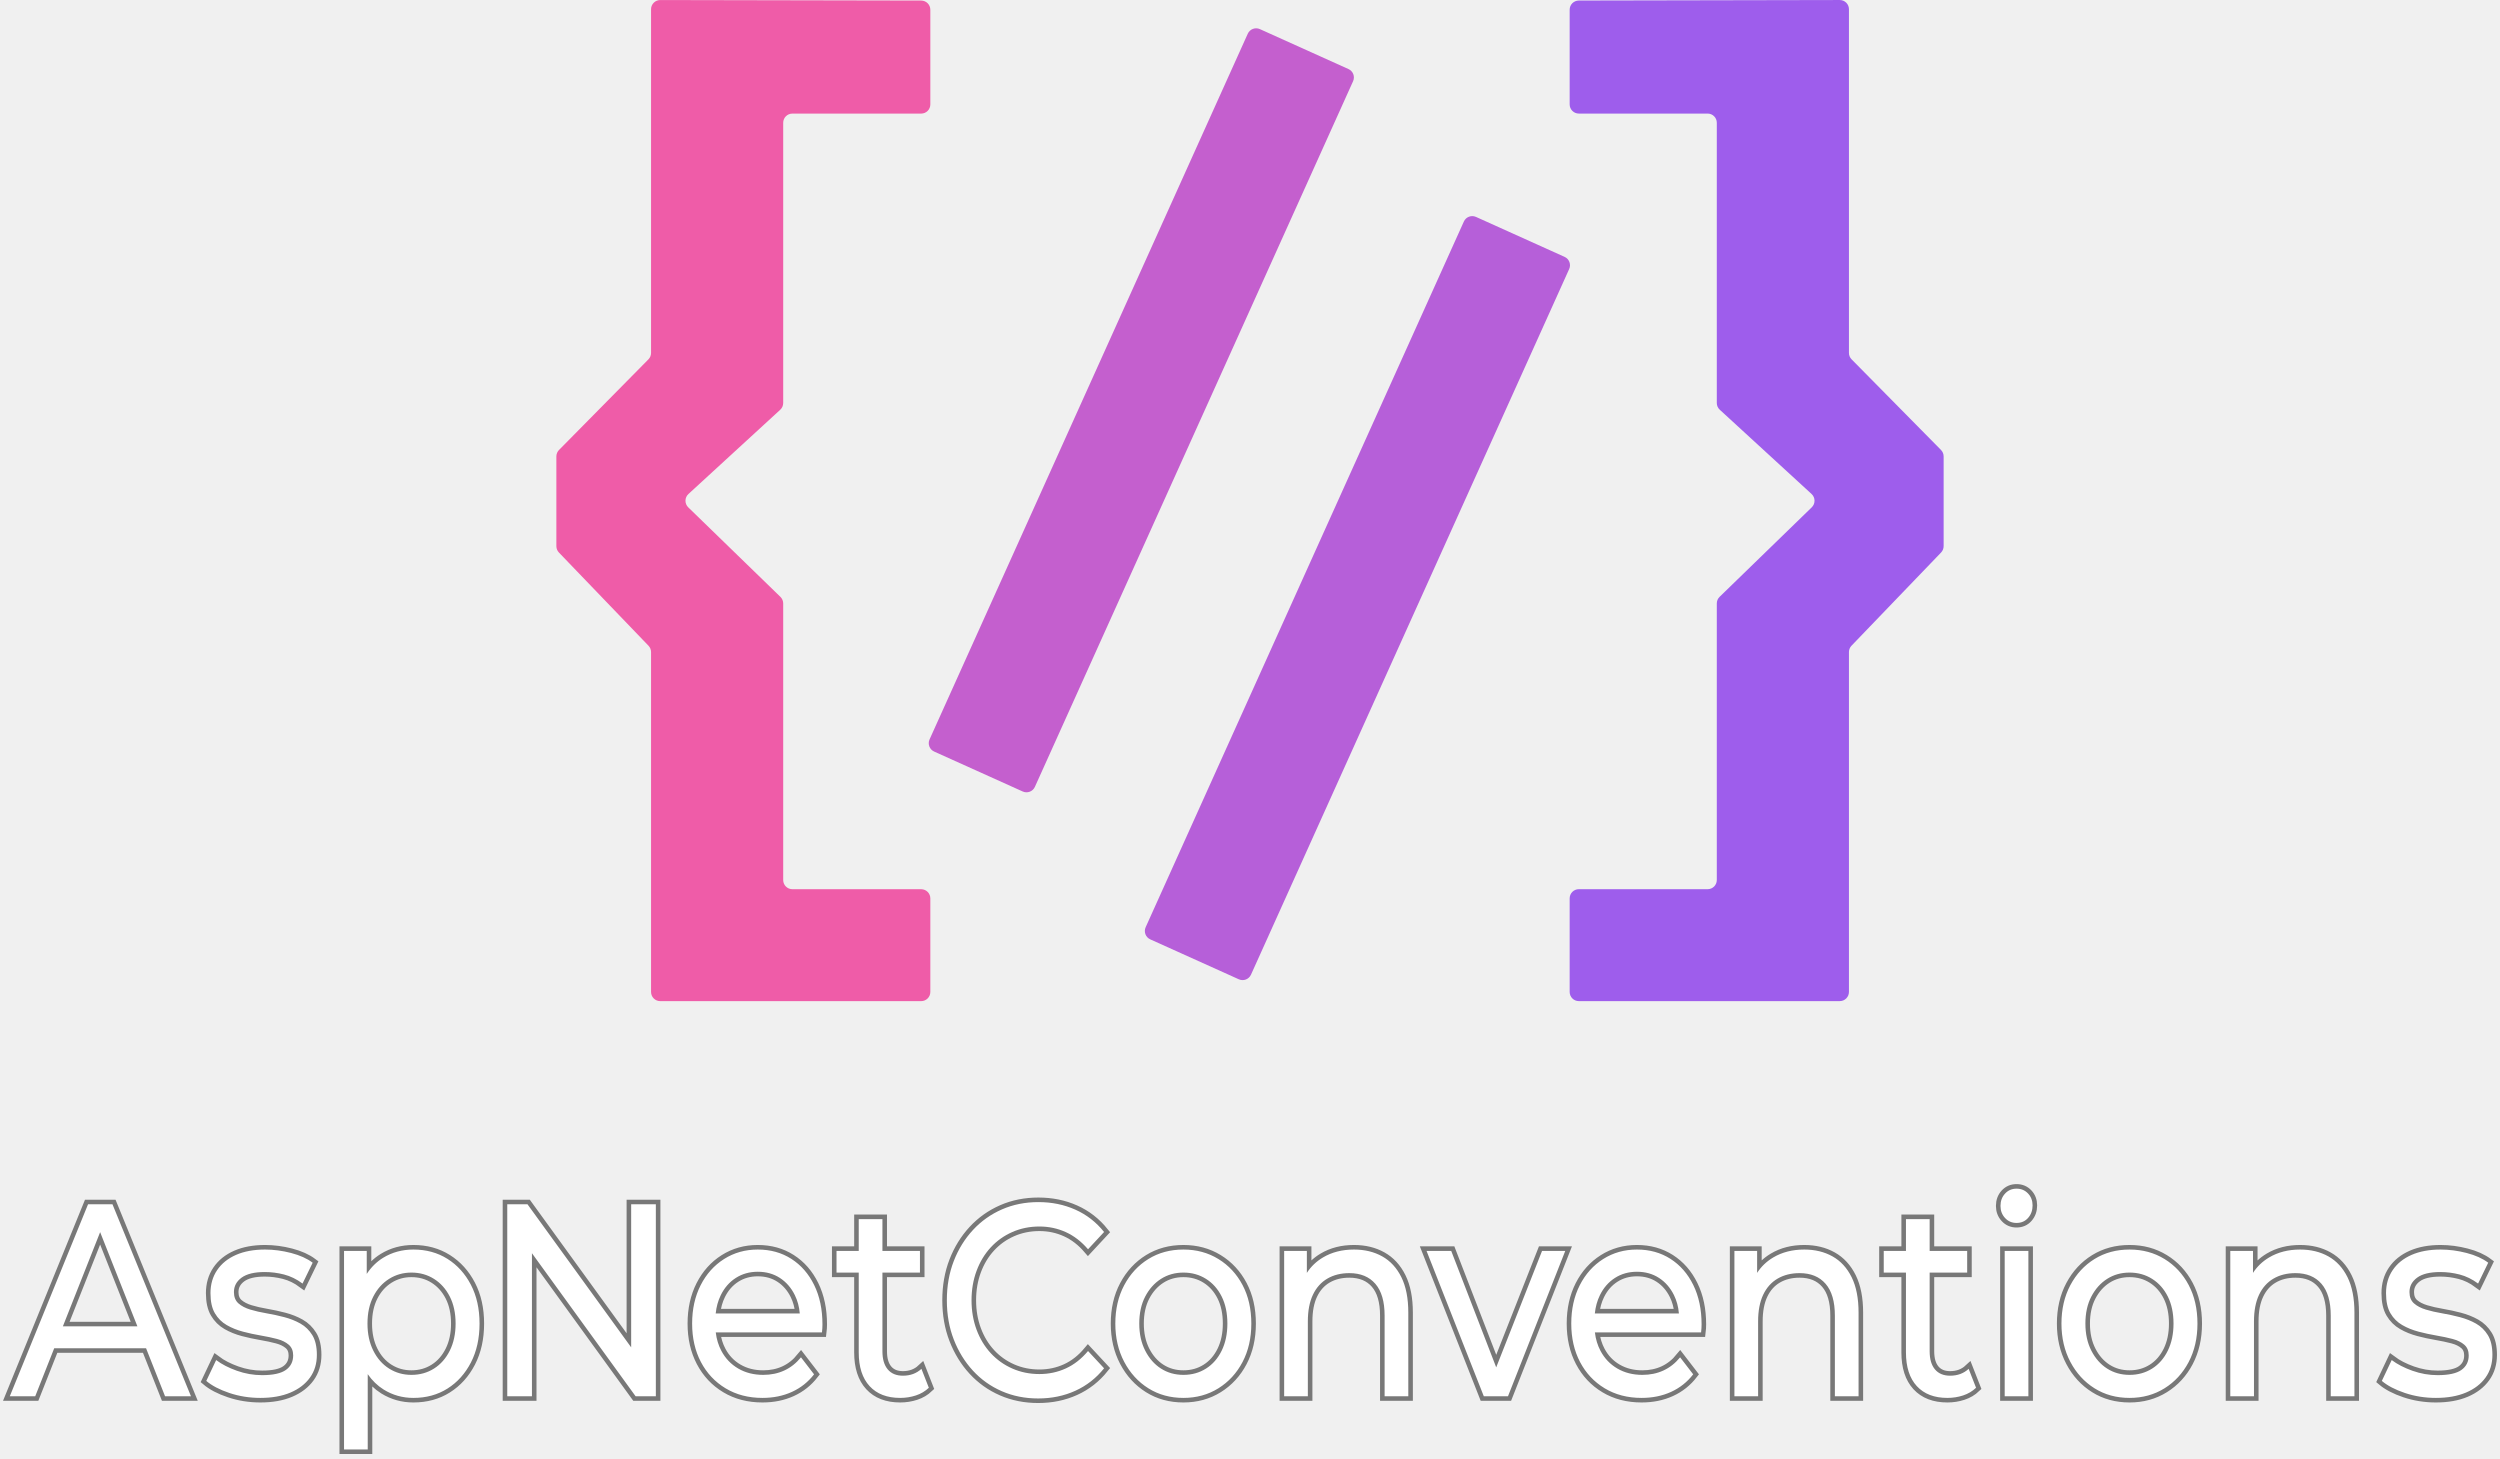
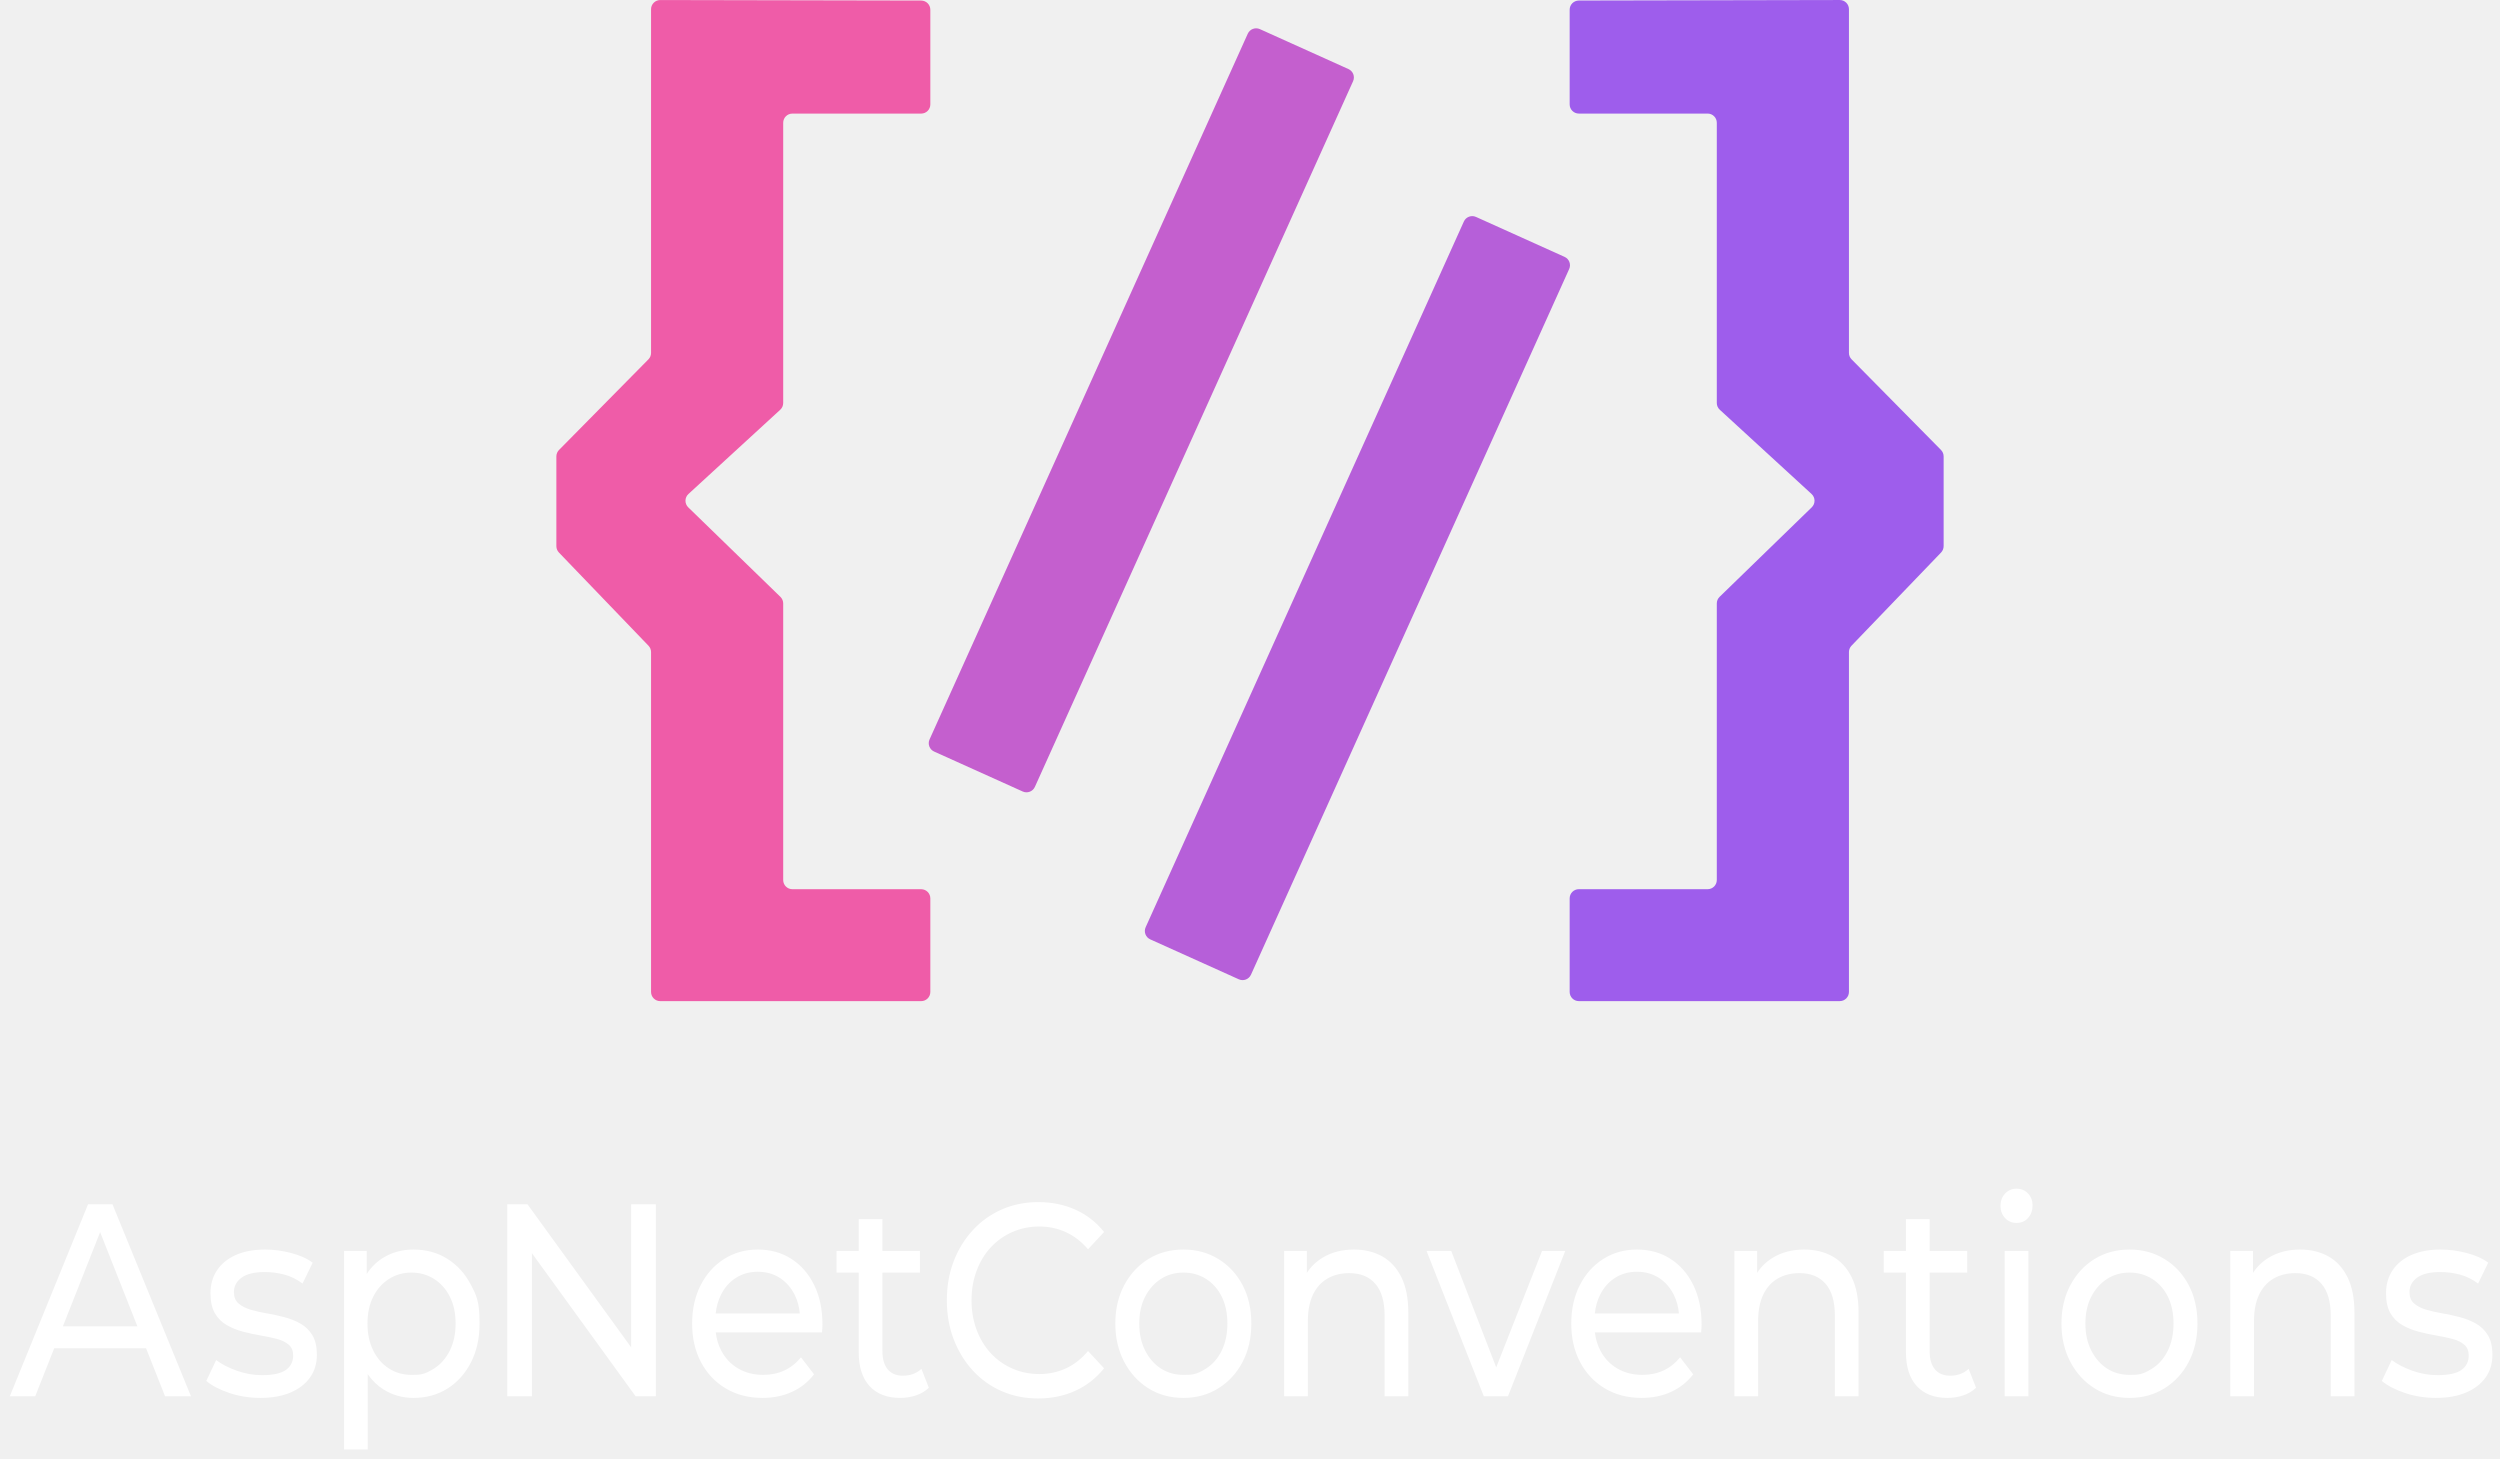
<svg xmlns="http://www.w3.org/2000/svg" xml:space="preserve" style="fill-rule:evenodd;clip-rule:evenodd;stroke-linejoin:round;stroke-miterlimit:2" viewBox="0 0 4086 2383">
-   <path d="M784.045 1070.596c8.224 0 14.891 6.388 14.891 14.269v1203.629c0 7.881-6.667 14.27-14.891 14.27H626.38c-8.224 0-14.891-6.389-14.891-14.27V1084.865c0-7.881 6.667-14.269 14.891-14.269h157.665z" style="fill:#c45fce" transform="matrix(.91827 .41406 -.4321 .95826 1946.615 -1237.667)" />
-   <path d="M784.045 1070.596c8.224 0 14.891 6.388 14.891 14.269v1203.629c0 7.881-6.667 14.27-14.891 14.27H626.38c-8.224 0-14.891-6.389-14.891-14.27V1084.865c0-7.881 6.667-14.269 14.891-14.269h157.665z" style="fill:#b65fd9" transform="matrix(.91827 .41406 -.4321 .95826 2299.808 -930.725)" />
-   <path d="M366.233 399.235a2.28 2.28 0 0 0 .658-1.604v-85.533a2.287 2.287 0 0 1 2.289-2.284l64.932.13a2.284 2.284 0 0 1 2.28 2.284v23.56a2.284 2.284 0 0 1-2.284 2.284H402.06a2.284 2.284 0 0 0-2.284 2.284v69.738a2.28 2.28 0 0 1-.74 1.682l-22.842 20.964a2.285 2.285 0 0 0-.047 3.321l22.936 22.277c.443.43.693 1.021.693 1.639v68.829a2.284 2.284 0 0 0 2.284 2.284h32.048a2.285 2.285 0 0 1 2.284 2.284v23.285a2.284 2.284 0 0 1-2.284 2.284h-64.933a2.285 2.285 0 0 1-2.284-2.284v-84.58c0-.59-.228-1.158-.637-1.583l-22.288-23.189a2.286 2.286 0 0 1-.638-1.583v-22.34c0-.6.237-1.177.658-1.604l22.247-22.545z" style="fill:#ef5ca8" transform="matrix(6.56766 0 0 6.56766 -1345.53 -2034.69)" />
-   <path d="M366.233 399.235a2.28 2.28 0 0 0 .658-1.604v-85.533a2.287 2.287 0 0 1 2.289-2.284l64.932.13a2.284 2.284 0 0 1 2.28 2.284v23.56a2.284 2.284 0 0 1-2.284 2.284H402.06a2.284 2.284 0 0 0-2.284 2.284v69.738a2.28 2.28 0 0 1-.74 1.682l-22.842 20.964a2.285 2.285 0 0 0-.047 3.321l22.936 22.277c.443.43.693 1.021.693 1.639v68.829a2.284 2.284 0 0 0 2.284 2.284h32.048a2.285 2.285 0 0 1 2.284 2.284v23.285a2.284 2.284 0 0 1-2.284 2.284h-64.933a2.285 2.285 0 0 1-2.284-2.284v-84.58c0-.59-.228-1.158-.637-1.583l-22.288-23.189a2.286 2.286 0 0 1-.638-1.583v-22.34c0-.6.237-1.177.658-1.604l22.247-22.545z" style="fill:#9e5dec" transform="matrix(-6.56766 0 0 6.56766 5431.53 -2034.721)" />
+   <path d="M784.045 1070.596c8.224 0 14.891 6.388 14.891 14.269v1203.629c0 7.881-6.667 14.27-14.891 14.27H626.38c-8.224 0-14.891-6.389-14.891-14.27V1084.865c0-7.881 6.667-14.269 14.891-14.269z" style="fill:#c45fce" transform="rotate(24.271 3851.178 3907.51)scale(1.0073 1.05118)" />
+   <path d="M784.045 1070.596c8.224 0 14.891 6.388 14.891 14.269v1203.629c0 7.881-6.667 14.27-14.891 14.27H626.38c-8.224 0-14.891-6.389-14.891-14.27V1084.865c0-7.881 6.667-14.269 14.891-14.269z" style="fill:#b65fd9" transform="rotate(24.271 3314.061 4882.238)scale(1.0073 1.05118)" />
+   <path d="M366.233 399.235a2.28 2.28 0 0 0 .658-1.604v-85.533a2.287 2.287 0 0 1 2.289-2.284l64.932.13a2.284 2.284 0 0 1 2.28 2.284v23.56a2.284 2.284 0 0 1-2.284 2.284H402.06a2.284 2.284 0 0 0-2.284 2.284v69.738a2.28 2.28 0 0 1-.74 1.682l-22.842 20.964a2.285 2.285 0 0 0-.047 3.321l22.936 22.277c.443.43.693 1.021.693 1.639v68.829a2.284 2.284 0 0 0 2.284 2.284h32.048a2.285 2.285 0 0 1 2.284 2.284v23.285a2.284 2.284 0 0 1-2.284 2.284h-64.933a2.285 2.285 0 0 1-2.284-2.284v-84.58c0-.59-.228-1.158-.637-1.583l-22.288-23.189a2.29 2.29 0 0 1-.638-1.583v-22.34c0-.6.237-1.177.658-1.604z" style="fill:#ef5ca8" transform="translate(-1345.53 -2034.69)scale(6.56766)" />
+   <path d="M366.233 399.235a2.28 2.28 0 0 0 .658-1.604v-85.533a2.287 2.287 0 0 1 2.289-2.284l64.932.13a2.284 2.284 0 0 1 2.28 2.284v23.56a2.284 2.284 0 0 1-2.284 2.284H402.06a2.284 2.284 0 0 0-2.284 2.284v69.738a2.28 2.28 0 0 1-.74 1.682l-22.842 20.964a2.285 2.285 0 0 0-.047 3.321l22.936 22.277c.443.43.693 1.021.693 1.639v68.829a2.284 2.284 0 0 0 2.284 2.284h32.048a2.285 2.285 0 0 1 2.284 2.284v23.285a2.284 2.284 0 0 1-2.284 2.284h-64.933a2.285 2.285 0 0 1-2.284-2.284v-84.58c0-.59-.228-1.158-.637-1.583l-22.288-23.189a2.29 2.29 0 0 1-.638-1.583v-22.34c0-.6.237-1.177.658-1.604z" style="fill:#9e5dec" transform="matrix(-6.56766 0 0 6.56766 5431.53 -2034.721)" />
  <g style="stroke:#000;stroke-width:5.318;stroke-linecap:round;stroke-linejoin:miter;stroke-dasharray:none;stroke-opacity:.5">
-     <path d="M4819.76 1982.045c-10.01 0-18.321 3.574-24.935 10.725-6.615 7.15-9.923 16.09-9.923 26.815 0 10.33 3.308 19.068 9.923 26.218 6.614 7.15 14.925 10.725 24.936 10.725 10.368 0 18.771-3.672 25.207-11.021 6.435-7.35 9.652-16.39 9.652-27.116 0-10.328-3.306-18.969-9.92-25.92-6.615-6.953-14.928-10.426-24.94-10.426zm-2125.232 29.196c-28.603 0-54.971 5.264-79.105 15.792-24.133 10.527-45.14 25.424-63.016 44.692-17.876 19.266-31.818 41.812-41.829 67.634-10.01 25.822-15.018 54.225-15.018 85.21 0 30.987 5.007 59.39 15.018 85.212 10.01 25.821 23.863 48.367 41.561 67.634 17.698 19.267 38.614 34.164 62.748 44.692 24.133 10.527 50.502 15.792 79.104 15.792 29.318 0 56.223-5.564 80.714-16.687 24.49-11.123 45.318-27.41 62.48-48.862l-34.862-37.54c-14.301 17.082-30.39 29.693-48.266 37.837-17.876 8.144-37.004 12.215-57.384 12.215-21.094 0-40.67-3.97-58.725-11.916-18.055-7.945-33.699-19.07-46.927-33.371-13.229-14.301-23.507-31.283-30.836-50.948-7.33-19.664-10.993-41.016-10.993-64.057 0-23.041 3.663-44.394 10.993-64.058 7.33-19.664 17.607-36.646 30.836-50.948 13.228-14.3 28.872-25.425 46.927-33.37 18.056-7.946 37.63-11.917 58.725-11.917 20.38 0 39.508 4.072 57.384 12.216 17.877 8.143 33.965 20.556 48.266 37.241l34.862-37.54c-17.162-21.453-37.99-37.64-62.48-48.565-24.491-10.925-51.217-16.388-80.177-16.388zm-2064.99 4.768L459.532 2433.13h55.238l41.244-104.28H755.62l41.244 104.28h56.311l-170.543-417.122Zm910.875 0v417.122h53.63v-310.815l225.245 310.815h43.977v-417.122h-53.632v310.814l-225.245-310.814zm763.688 32.177v69.125h-48.266v47.074h48.266v173.403c0 31.78 7.866 56.212 23.597 73.295 15.732 17.082 37.9 25.622 66.503 25.622 11.798 0 23.15-1.786 34.054-5.361 10.905-3.576 20.291-9.14 28.157-16.687l-16.091-41.115c-10.726 9.931-24.134 14.897-40.223 14.897-14.301 0-25.294-4.569-32.981-13.706-7.687-9.137-11.53-22.246-11.53-39.328v-171.02h81.518v-47.074h-81.518v-69.125zm2275.399 0v69.125h-48.269v47.074h48.269v173.403c0 31.78 7.866 56.212 23.597 73.295 15.732 17.082 37.898 25.622 66.5 25.622 11.799 0 23.15-1.786 34.055-5.361 10.904-3.576 20.291-9.14 28.157-16.687l-16.089-41.115c-10.726 9.931-24.134 14.897-40.223 14.897-14.3 0-25.294-4.569-32.981-13.706-7.687-9.137-11.532-22.246-11.532-39.328v-171.02h81.518v-47.074h-81.518v-69.125zM655.818 2076.5l80.948 204.68H574.867Zm358.28 37.83c-24.313 0-45.316 3.873-63.014 11.62-17.698 7.746-31.374 18.77-41.027 33.071-9.653 14.302-14.48 30.987-14.48 50.056 0 18.274 3.217 32.872 9.653 43.797 6.435 10.924 15.017 19.467 25.743 25.624 10.726 6.158 22.524 10.925 35.395 14.302a446.802 446.802 0 0 0 38.614 8.342c12.871 2.185 24.58 4.666 35.127 7.447 10.547 2.781 19.04 6.953 25.475 12.515 6.436 5.561 9.652 13.308 9.652 23.239 0 13.507-5.273 24.034-15.82 31.582-10.547 7.547-27.798 11.322-51.752 11.322-18.592 0-36.826-3.177-54.702-9.533-17.877-6.356-32.894-14.105-45.05-23.242l-21.453 45.287c12.156 10.33 28.873 19.07 50.146 26.22 21.273 7.152 43.707 10.726 67.304 10.726 25.385 0 47.195-3.873 65.43-11.62 18.234-7.747 32.354-18.57 42.365-32.474 10.011-13.904 15.019-30.39 15.019-49.46 0-17.876-3.309-32.178-9.923-42.904-6.615-10.726-15.196-19.067-25.743-25.026-10.548-5.96-22.256-10.629-35.128-14.005a446.77 446.77 0 0 0-38.613-8.342c-12.871-2.185-24.58-4.865-35.127-8.043-10.548-3.178-19.13-7.65-25.744-13.41-6.614-5.76-9.92-14.001-9.92-24.727 0-12.712 5.541-23.141 16.625-31.285 11.084-8.144 27.887-12.215 50.411-12.215 13.944 0 27.888 1.786 41.832 5.36 13.944 3.576 27.352 10.132 40.223 19.666l21.988-45.287c-12.156-9.137-27.799-16.188-46.927-21.153-19.128-4.966-37.988-7.45-56.58-7.45zm322.361 0c-24.312 0-46.21 5.96-65.695 17.878-14.031 8.582-25.896 20.304-35.664 35.065v-49.962h-49.34v431.42h51.483v-163.606c9.684 13.888 21.185 25.067 34.594 33.405 19.485 12.116 41.025 18.175 64.622 18.175 27.888 0 52.557-6.752 74.01-20.259 21.451-13.506 38.436-32.377 50.95-56.61 12.513-24.233 18.77-52.437 18.77-84.615s-6.257-60.285-18.77-84.319c-12.514-24.034-29.499-42.804-50.95-56.311-21.453-13.507-46.122-20.261-74.01-20.261zm748.297 0c-27.173 0-51.574 6.852-73.205 20.557-21.63 13.706-38.612 32.677-50.947 56.91-12.335 24.233-18.505 52.04-18.505 83.424 0 31.383 6.346 59.19 19.038 83.423 12.693 24.233 30.572 43.303 53.632 57.207 23.061 13.904 49.785 20.854 80.175 20.854 23.597 0 44.96-4.368 64.089-13.108 19.128-8.74 35.129-21.452 48-38.136l-28.425-36.946c-10.369 12.713-22.435 22.245-36.2 28.6-13.765 6.357-29.05 9.537-45.855 9.537-20.38 0-38.434-4.569-54.166-13.706-15.731-9.137-27.976-21.95-36.736-38.436-6.462-12.161-10.523-25.574-12.218-40.222h230.761c.358-2.781.626-5.76.805-8.938.178-3.178.268-5.959.268-8.342 0-32.575-5.989-61.079-17.966-85.51-11.977-24.432-28.515-43.4-49.61-56.907-21.094-13.507-45.405-20.261-72.935-20.261zm924.877 0c-28.603 0-53.987 6.852-76.154 20.557-22.167 13.706-39.686 32.677-52.557 56.91-12.871 24.233-19.307 52.04-19.307 83.424 0 30.986 6.436 58.693 19.307 83.124 12.871 24.432 30.39 43.602 52.557 57.506 22.167 13.904 47.551 20.854 76.154 20.854 28.245 0 53.54-6.95 75.886-20.854 22.346-13.904 39.865-32.974 52.557-57.207 12.692-24.232 19.039-52.04 19.039-83.423 0-31.78-6.347-59.69-19.039-83.723-12.692-24.034-30.21-42.905-52.557-56.61-22.346-13.706-47.64-20.558-75.886-20.558zm370.584 0c-25.743 0-48.269 5.762-67.575 17.282-14.41 8.6-26.026 19.747-34.86 33.436v-47.737h-49.338v315.82h51.484v-162.678c0-23.041 3.664-42.309 10.993-57.802 7.33-15.493 17.79-27.21 31.375-35.156 13.587-7.945 29.495-11.918 47.73-11.918 24.312 0 43.172 7.746 56.58 23.239 13.407 15.493 20.11 38.533 20.11 69.122v175.193h51.484v-181.745c0-30.986-5.004-56.611-15.015-76.872-10.011-20.26-23.866-35.356-41.564-45.287-17.698-9.931-38.165-14.897-61.404-14.897zm614.718 0c-27.173 0-51.577 6.852-73.207 20.557-21.631 13.706-38.613 32.677-50.948 56.91-12.335 24.233-18.502 52.04-18.502 83.424 0 31.383 6.346 59.19 19.039 83.423 12.692 24.233 30.568 43.303 53.629 57.207 23.06 13.904 49.787 20.854 80.177 20.854 23.597 0 44.96-4.368 64.089-13.108 19.128-8.74 35.126-21.452 47.997-38.136l-28.422-36.946c-10.369 12.713-22.438 22.245-36.203 28.6-13.765 6.357-29.048 9.537-45.852 9.537-20.38 0-38.434-4.569-54.165-13.706-15.732-9.137-27.977-21.95-36.737-38.436-6.462-12.161-10.523-25.574-12.218-40.222h230.759c.357-2.781.625-5.76.804-8.938.179-3.178.268-5.959.268-8.342 0-32.575-5.988-61.079-17.965-85.51-11.978-24.432-28.513-43.4-49.607-56.907-21.095-13.507-45.406-20.261-72.936-20.261zm363.608 0c-25.742 0-48.266 5.762-67.573 17.282-14.41 8.6-26.025 19.747-34.858 33.436v-47.737h-49.342v315.82h51.487v-162.678c0-23.041 3.664-42.309 10.993-57.802 7.33-15.493 17.786-27.21 31.373-35.156 13.586-7.945 29.497-11.918 47.732-11.918 24.312 0 43.172 7.746 56.579 23.239 13.407 15.493 20.111 38.533 20.111 69.122v175.193h51.484v-181.745c0-30.986-5.005-56.611-15.016-76.872-10.01-20.26-23.865-35.356-41.563-45.287-17.698-9.931-38.167-14.897-61.407-14.897zm706.842 0c-28.602 0-53.987 6.852-76.154 20.557-22.167 13.706-39.686 32.677-52.557 56.91-12.87 24.233-19.307 52.04-19.307 83.424 0 30.986 6.436 58.693 19.307 83.124 12.871 24.432 30.39 43.602 52.557 57.506 22.167 13.904 47.552 20.854 76.154 20.854 28.245 0 53.54-6.95 75.887-20.854 22.345-13.904 39.866-32.974 52.559-57.207 12.692-24.232 19.038-52.04 19.038-83.423 0-31.78-6.346-59.69-19.038-83.723-12.693-24.034-30.214-42.905-52.56-56.61-22.345-13.706-47.64-20.558-75.886-20.558zm370.584 0c-25.742 0-48.268 5.762-67.575 17.282-14.41 8.6-26.026 19.747-34.859 33.436v-47.737h-49.338v315.82h51.484v-162.678c0-23.041 3.666-42.309 10.995-57.802 7.33-15.493 17.787-27.21 31.373-35.156 13.586-7.945 29.495-11.918 47.73-11.918 24.311 0 43.171 7.746 56.578 23.239 13.408 15.493 20.112 38.533 20.112 69.122v175.193h51.486v-181.745c0-30.986-5.007-56.611-15.018-76.872-10.011-20.26-23.863-35.356-41.561-45.287-17.698-9.931-38.167-14.897-61.407-14.897zm305.154 0c-24.312 0-45.318 3.873-63.016 11.62-17.698 7.746-31.374 18.77-41.027 33.071-9.653 14.302-14.48 30.987-14.48 50.056 0 18.274 3.22 32.872 9.655 43.797 6.436 10.924 15.015 19.467 25.741 25.624 10.726 6.158 22.524 10.925 35.395 14.302a446.801 446.801 0 0 0 38.614 8.342c12.871 2.185 24.582 4.666 35.13 7.447 10.547 2.781 19.037 6.953 25.472 12.515 6.436 5.561 9.655 13.308 9.655 23.239 0 13.507-5.276 24.034-15.823 31.582-10.547 7.547-27.797 11.322-51.752 11.322-18.592 0-36.826-3.177-54.702-9.533-17.877-6.356-32.894-14.105-45.05-23.242l-21.45 45.287c12.156 10.33 28.87 19.07 50.143 26.22 21.273 7.152 43.707 10.726 67.304 10.726 25.385 0 47.196-3.873 65.43-11.62 18.234-7.747 32.357-18.57 42.368-32.474 10.011-13.904 15.016-30.39 15.016-49.46 0-17.876-3.309-32.178-9.923-42.904-6.614-10.726-15.194-19.067-25.74-25.026-10.548-5.96-22.257-10.629-35.128-14.005a446.761 446.761 0 0 0-38.614-8.342c-12.87-2.185-24.58-4.865-35.127-8.043-10.547-3.178-19.129-7.65-25.743-13.41-6.614-5.76-9.923-14.001-9.923-24.727 0-12.712 5.544-23.141 16.628-31.285 11.083-8.144 27.886-12.215 50.411-12.215 13.944 0 27.888 1.786 41.832 5.36 13.943 3.576 27.351 10.132 40.222 19.666l21.987-45.287c-12.157-9.137-27.797-16.188-46.925-21.153-19.128-4.966-37.988-7.45-56.58-7.45zm-2203.296 2.98 124.423 315.82h52.557l124.42-315.82h-50.411l-99.629 253.021-97.73-253.02zm1256.193 0v315.82h51.484v-315.82zm-2709.264 45.288c18.234 0 34.232 4.468 47.997 13.407 13.765 8.938 24.582 21.351 32.448 37.242 5.965 12.05 9.55 25.363 10.787 39.926h-182.684c1.504-14.467 5.165-27.68 11.006-39.627 7.866-16.09 18.773-28.603 32.716-37.541 13.944-8.939 29.853-13.407 47.73-13.407zm1910.179 0c18.234 0 34.232 4.468 47.997 13.407 13.765 8.938 24.58 21.351 32.445 37.242 5.965 12.05 9.554 25.363 10.79 39.926H3903.48c1.503-14.467 5.167-27.68 11.008-39.627 7.866-16.09 18.77-28.603 32.714-37.541 13.943-8.939 29.855-13.407 47.732-13.407zm-2662.767 1.787c18.234 0 34.593 4.57 49.073 13.706 14.48 9.137 25.92 21.947 34.323 38.433 8.402 16.486 12.602 36.053 12.602 58.697 0 22.246-4.2 41.81-12.602 58.694-8.402 16.883-19.843 29.894-34.323 39.031s-30.839 13.706-49.073 13.706c-17.877 0-34.054-4.569-48.534-13.706-14.48-9.137-25.92-22.148-34.322-39.031-8.402-16.884-12.603-36.448-12.603-58.694 0-22.644 4.2-42.21 12.603-58.697 8.402-16.486 19.842-29.296 34.322-38.433 14.48-9.137 30.657-13.706 48.534-13.706zm1677.465 0c18.234 0 34.59 4.57 49.07 13.706 14.48 9.137 25.834 21.947 34.057 38.433 8.224 16.486 12.334 36.053 12.334 58.697 0 22.246-4.11 41.81-12.334 58.694-8.223 16.883-19.577 29.894-34.057 39.031s-30.836 13.706-49.07 13.706-34.5-4.569-48.802-13.706c-14.301-9.137-25.745-22.148-34.325-39.031-8.581-16.884-12.87-36.448-12.87-58.694 0-22.644 4.289-42.21 12.87-58.697 8.58-16.486 20.024-29.296 34.325-38.433 14.301-9.137 30.568-13.706 48.802-13.706zm2055.752 0c18.234 0 34.593 4.57 49.073 13.706 14.48 9.137 25.831 21.947 34.055 38.433 8.223 16.486 12.334 36.053 12.334 58.697 0 22.246-4.111 41.81-12.334 58.694-8.224 16.883-19.575 29.894-34.055 39.031s-30.839 13.706-49.073 13.706-34.5-4.569-48.802-13.706c-14.301-9.137-25.742-22.148-34.322-39.031-8.581-16.884-12.873-36.448-12.873-58.694 0-22.644 4.292-42.21 12.873-58.697 8.58-16.486 20.021-29.296 34.322-38.433 14.302-9.137 30.568-13.706 48.802-13.706z" style="fill:#fff;fill-rule:nonzero;stroke:#000;stroke-width:19.805;stroke-linecap:round;stroke-linejoin:miter;stroke-dasharray:none;stroke-opacity:.5;paint-order:markers stroke fill" transform="matrix(.75221 0 0 .75221 -329.65 451.833)" />
+     <path stroke="none" d="M4819.76 1982.045q-15.014 0-24.935 10.725-9.923 10.726-9.923 26.815 0 15.494 9.923 26.218 9.92 10.725 24.936 10.725 15.552.001 25.207-11.021 9.652-11.026 9.652-27.116 0-15.493-9.92-25.92-9.922-10.428-24.94-10.426m-2125.232 29.196q-42.904 0-79.105 15.792-36.2 15.79-63.016 44.692-26.813 28.9-41.829 67.634-15.016 38.733-15.018 85.21 0 46.48 15.018 85.212 15.015 38.733 41.561 67.634 26.547 28.9 62.748 44.692 36.2 15.791 79.104 15.792 43.977-.001 80.714-16.687 36.736-16.684 62.48-48.862l-34.862-37.54q-21.452 25.622-48.266 37.837t-57.384 12.215q-31.642.002-58.725-11.916t-46.927-33.371q-19.843-21.451-30.836-50.948-10.994-29.496-10.993-64.057-.001-34.562 10.993-64.058t30.836-50.948q19.843-21.451 46.927-33.37 27.083-11.918 58.725-11.917 30.57 0 57.384 12.216 26.815 12.214 48.266 37.241l34.862-37.54q-25.744-32.178-62.48-48.565-36.737-16.388-80.177-16.388m-2064.99 4.768L459.532 2433.13h55.238l41.244-104.28H755.62l41.244 104.28h56.311l-170.543-417.122Zm910.875 0v417.122h53.63v-310.815l225.245 310.815h43.977v-417.122h-53.632v310.814l-225.245-310.814zm763.688 32.177v69.125h-48.266v47.074h48.266v173.403q0 47.67 23.597 73.295 23.598 25.622 66.503 25.622 17.698 0 34.054-5.361 16.358-5.365 28.157-16.687l-16.091-41.115q-16.09 14.897-40.223 14.897-21.451 0-32.981-13.706t-11.53-39.328v-171.02h81.518v-47.074h-81.518v-69.125zm2275.399 0v69.125h-48.269v47.074h48.269v173.403q0 47.67 23.597 73.295 23.597 25.622 66.5 25.622 17.698 0 34.055-5.361 16.357-5.365 28.157-16.687l-16.089-41.115q-16.09 14.897-40.223 14.897-21.45 0-32.981-13.706t-11.532-39.328v-171.02h81.518v-47.074h-81.518v-69.125zM655.818 2076.5l80.948 204.68H574.867Zm358.28 37.83q-36.468 0-63.014 11.62-26.547 11.62-41.027 33.071-14.48 21.453-14.48 50.056 0 27.41 9.653 43.797t25.743 25.624q16.089 9.237 35.395 14.302a447 447 0 0 0 38.614 8.342q19.306 3.276 35.127 7.447t25.475 12.515q9.653 8.342 9.652 23.239 0 20.26-15.82 31.582t-51.752 11.322q-27.888 0-54.702-9.533-26.816-9.535-45.05-23.242l-21.453 45.287q18.235 15.495 50.146 26.22 31.909 10.727 67.304 10.726 38.078 0 65.43-11.62 27.35-11.62 42.365-32.474 15.018-20.856 15.019-49.46-.001-26.815-9.923-42.904-9.923-16.088-25.743-25.026-15.821-8.94-35.128-14.005a447 447 0 0 0-38.613-8.342q-19.307-3.277-35.127-8.043-15.822-4.769-25.744-13.41-9.92-8.639-9.92-24.727 0-19.069 16.625-31.285 16.625-12.215 50.411-12.215 20.916 0 41.832 5.36 20.916 5.365 40.223 19.666l21.988-45.287q-18.234-13.706-46.927-21.153-28.692-7.45-56.58-7.45zm322.361 0q-36.468 0-65.695 17.878c-14.031 8.582-25.896 20.304-35.664 35.065v-49.962h-49.34v431.42h51.483v-163.606c9.684 13.888 21.185 25.067 34.594 33.405q29.227 18.175 64.622 18.175 41.831 0 74.01-20.259 32.178-20.26 50.95-56.61 18.77-36.349 18.77-84.615c0-48.266-6.257-60.285-18.77-84.319q-18.772-36.05-50.95-56.311-32.179-20.26-74.01-20.261m748.297 0q-40.759 0-73.205 20.557-32.445 20.56-50.947 56.91-18.504 36.349-18.505 83.424 0 47.074 19.038 83.423 19.04 36.35 53.632 57.207 34.59 20.855 80.175 20.854 35.396.001 64.089-13.108t48-38.136l-28.425-36.946q-15.553 19.068-36.2 28.6-20.648 9.536-45.855 9.537-30.569 0-54.166-13.706t-36.736-38.436c-6.462-12.161-10.523-25.574-12.218-40.222h230.761q.537-4.171.805-8.938t.268-8.342q0-48.863-17.966-85.51t-49.61-56.907q-31.64-20.26-72.935-20.261m924.877 0q-42.904 0-76.154 20.557-33.25 20.56-52.557 56.91t-19.307 83.424q0 46.478 19.307 83.124 19.306 36.649 52.557 57.506 33.25 20.855 76.154 20.854 42.367.001 75.886-20.854 33.519-20.857 52.557-57.207 19.039-36.348 19.039-83.423 0-47.672-19.039-83.723-19.037-36.052-52.557-56.61-33.518-20.559-75.886-20.558m370.584 0q-38.615.001-67.575 17.282c-14.41 8.6-26.026 19.747-34.86 33.436v-47.737h-49.338v315.82h51.484v-162.678q0-34.562 10.993-57.802 10.996-23.238 31.375-35.156t47.73-11.918q36.468 0 56.58 23.239 20.11 23.239 20.11 69.122v175.193h51.484v-181.745q0-46.48-15.015-76.872-15.017-30.39-41.564-45.287-26.546-14.897-61.404-14.897m614.718 0q-40.76 0-73.207 20.557-32.446 20.56-50.948 56.91t-18.502 83.424 19.039 83.423q19.038 36.35 53.629 57.207 34.591 20.855 80.177 20.854 35.396.001 64.089-13.108 28.691-13.11 47.997-38.136l-28.422-36.946q-15.555 19.068-36.203 28.6-20.647 9.536-45.852 9.537-30.57 0-54.165-13.706-23.597-13.706-36.737-38.436c-6.462-12.161-10.523-25.574-12.218-40.222h230.759q.535-4.171.804-8.938.268-4.767.268-8.342 0-48.863-17.965-85.51-17.966-36.647-49.607-56.907-31.642-20.26-72.936-20.261m363.608 0q-38.613.001-67.573 17.282c-14.41 8.6-26.025 19.747-34.858 33.436v-47.737h-49.342v315.82h51.487v-162.678q0-34.562 10.993-57.802 10.994-23.238 31.373-35.156t47.732-11.918q36.468 0 56.579 23.239t20.111 69.122v175.193h51.484v-181.745q0-46.48-15.016-76.872-15.016-30.39-41.563-45.287t-61.407-14.897m706.842 0q-42.903 0-76.154 20.557-33.25 20.56-52.557 56.91-19.306 36.349-19.307 83.424 0 46.478 19.307 83.124 19.306 36.649 52.557 57.506 33.25 20.855 76.154 20.854 42.367.001 75.887-20.854 33.519-20.857 52.559-57.207 19.038-36.348 19.038-83.423 0-47.672-19.038-83.723-19.04-36.052-52.56-56.61-33.517-20.559-75.886-20.558m370.584 0q-38.614.001-67.575 17.282c-14.41 8.6-26.026 19.747-34.859 33.436v-47.737h-49.338v315.82h51.484v-162.678q0-34.562 10.995-57.802 10.995-23.238 31.373-35.156t47.73-11.918q36.467 0 56.578 23.239t20.112 69.122v175.193h51.486v-181.745q0-46.48-15.018-76.872-15.015-30.39-41.561-45.287-26.547-14.897-61.407-14.897m305.154 0q-36.469 0-63.016 11.62t-41.027 33.071q-14.48 21.453-14.48 50.056.001 27.41 9.655 43.797t25.741 25.624q16.089 9.237 35.395 14.302a447 447 0 0 0 38.614 8.342q19.307 3.276 35.13 7.447 15.82 4.172 25.472 12.515 9.655 8.342 9.655 23.239-.001 20.26-15.823 31.582-15.82 11.321-51.752 11.322-27.888 0-54.702-9.533-26.816-9.535-45.05-23.242l-21.45 45.287q18.234 15.495 50.143 26.22 31.909 10.727 67.304 10.726 38.078 0 65.43-11.62 27.351-11.62 42.368-32.474 15.016-20.856 15.016-49.46-.001-26.815-9.923-42.904-9.921-16.088-25.74-25.026-15.822-8.94-35.128-14.005a447 447 0 0 0-38.614-8.342q-19.306-3.277-35.127-8.043-15.821-4.769-25.743-13.41-9.922-8.639-9.923-24.727.001-19.069 16.628-31.285 16.624-12.215 50.411-12.215 20.916 0 41.832 5.36 20.915 5.365 40.222 19.666l21.987-45.287q-18.234-13.706-46.925-21.153-28.692-7.45-56.58-7.45m-2203.296 2.98 124.423 315.82h52.557l124.42-315.82h-50.411l-99.629 253.021-97.73-253.02zm1256.193 0v315.82h51.484v-315.82zm-2709.264 45.288q27.35 0 47.997 13.407 20.648 13.406 32.448 37.242c5.965 12.05 9.55 25.363 10.787 39.926h-182.684c1.504-14.467 5.165-27.68 11.006-39.627q11.8-24.135 32.716-37.541 20.915-13.408 47.73-13.407m1910.179 0q27.35 0 47.997 13.407t32.445 37.242c5.965 12.05 9.554 25.363 10.79 39.926H3903.48c1.503-14.467 5.167-27.68 11.008-39.627q11.799-24.135 32.714-37.541 20.916-13.408 47.732-13.407zm-2662.767 1.787q27.352.001 49.073 13.706 21.72 13.705 34.323 38.433 12.602 24.73 12.602 58.697 0 33.369-12.602 58.694t-34.323 39.031c-21.72 13.706-30.839 13.706-49.073 13.706q-26.815 0-48.534-13.706-21.72-13.706-34.322-39.031t-12.603-58.694q0-33.966 12.603-58.697 12.602-24.728 34.322-38.433 21.72-13.706 48.534-13.706m1677.465 0q27.35.001 49.07 13.706 21.721 13.705 34.057 38.433 12.335 24.73 12.334 58.697.001 33.369-12.334 58.694-12.336 25.325-34.057 39.031c-21.721 13.706-30.836 13.706-49.07 13.706s-34.5-4.569-48.802-13.706q-21.453-13.706-34.325-39.031-12.87-25.325-12.87-58.694 0-33.966 12.87-58.697 12.872-24.728 34.325-38.433 21.451-13.706 48.802-13.706m2055.752 0q27.352.001 49.073 13.706 21.72 13.705 34.055 38.433 12.334 24.73 12.334 58.697 0 33.369-12.334 58.694-12.336 25.325-34.055 39.031c-21.719 13.706-30.839 13.706-49.073 13.706s-34.5-4.569-48.802-13.706q-21.452-13.706-34.322-39.031-12.872-25.325-12.873-58.694 0-33.966 12.873-58.697 12.87-24.728 34.322-38.433 21.452-13.706 48.802-13.706" style="fill:#fff;fill-rule:nonzero;stroke:none;stroke-width:0;stroke-linecap:round;stroke-linejoin:miter;stroke-dasharray:none;stroke-opacity:.5;paint-order:markers stroke fill" transform="translate(-329.65 451.833)scale(.75221)" />
  </g>
</svg>
